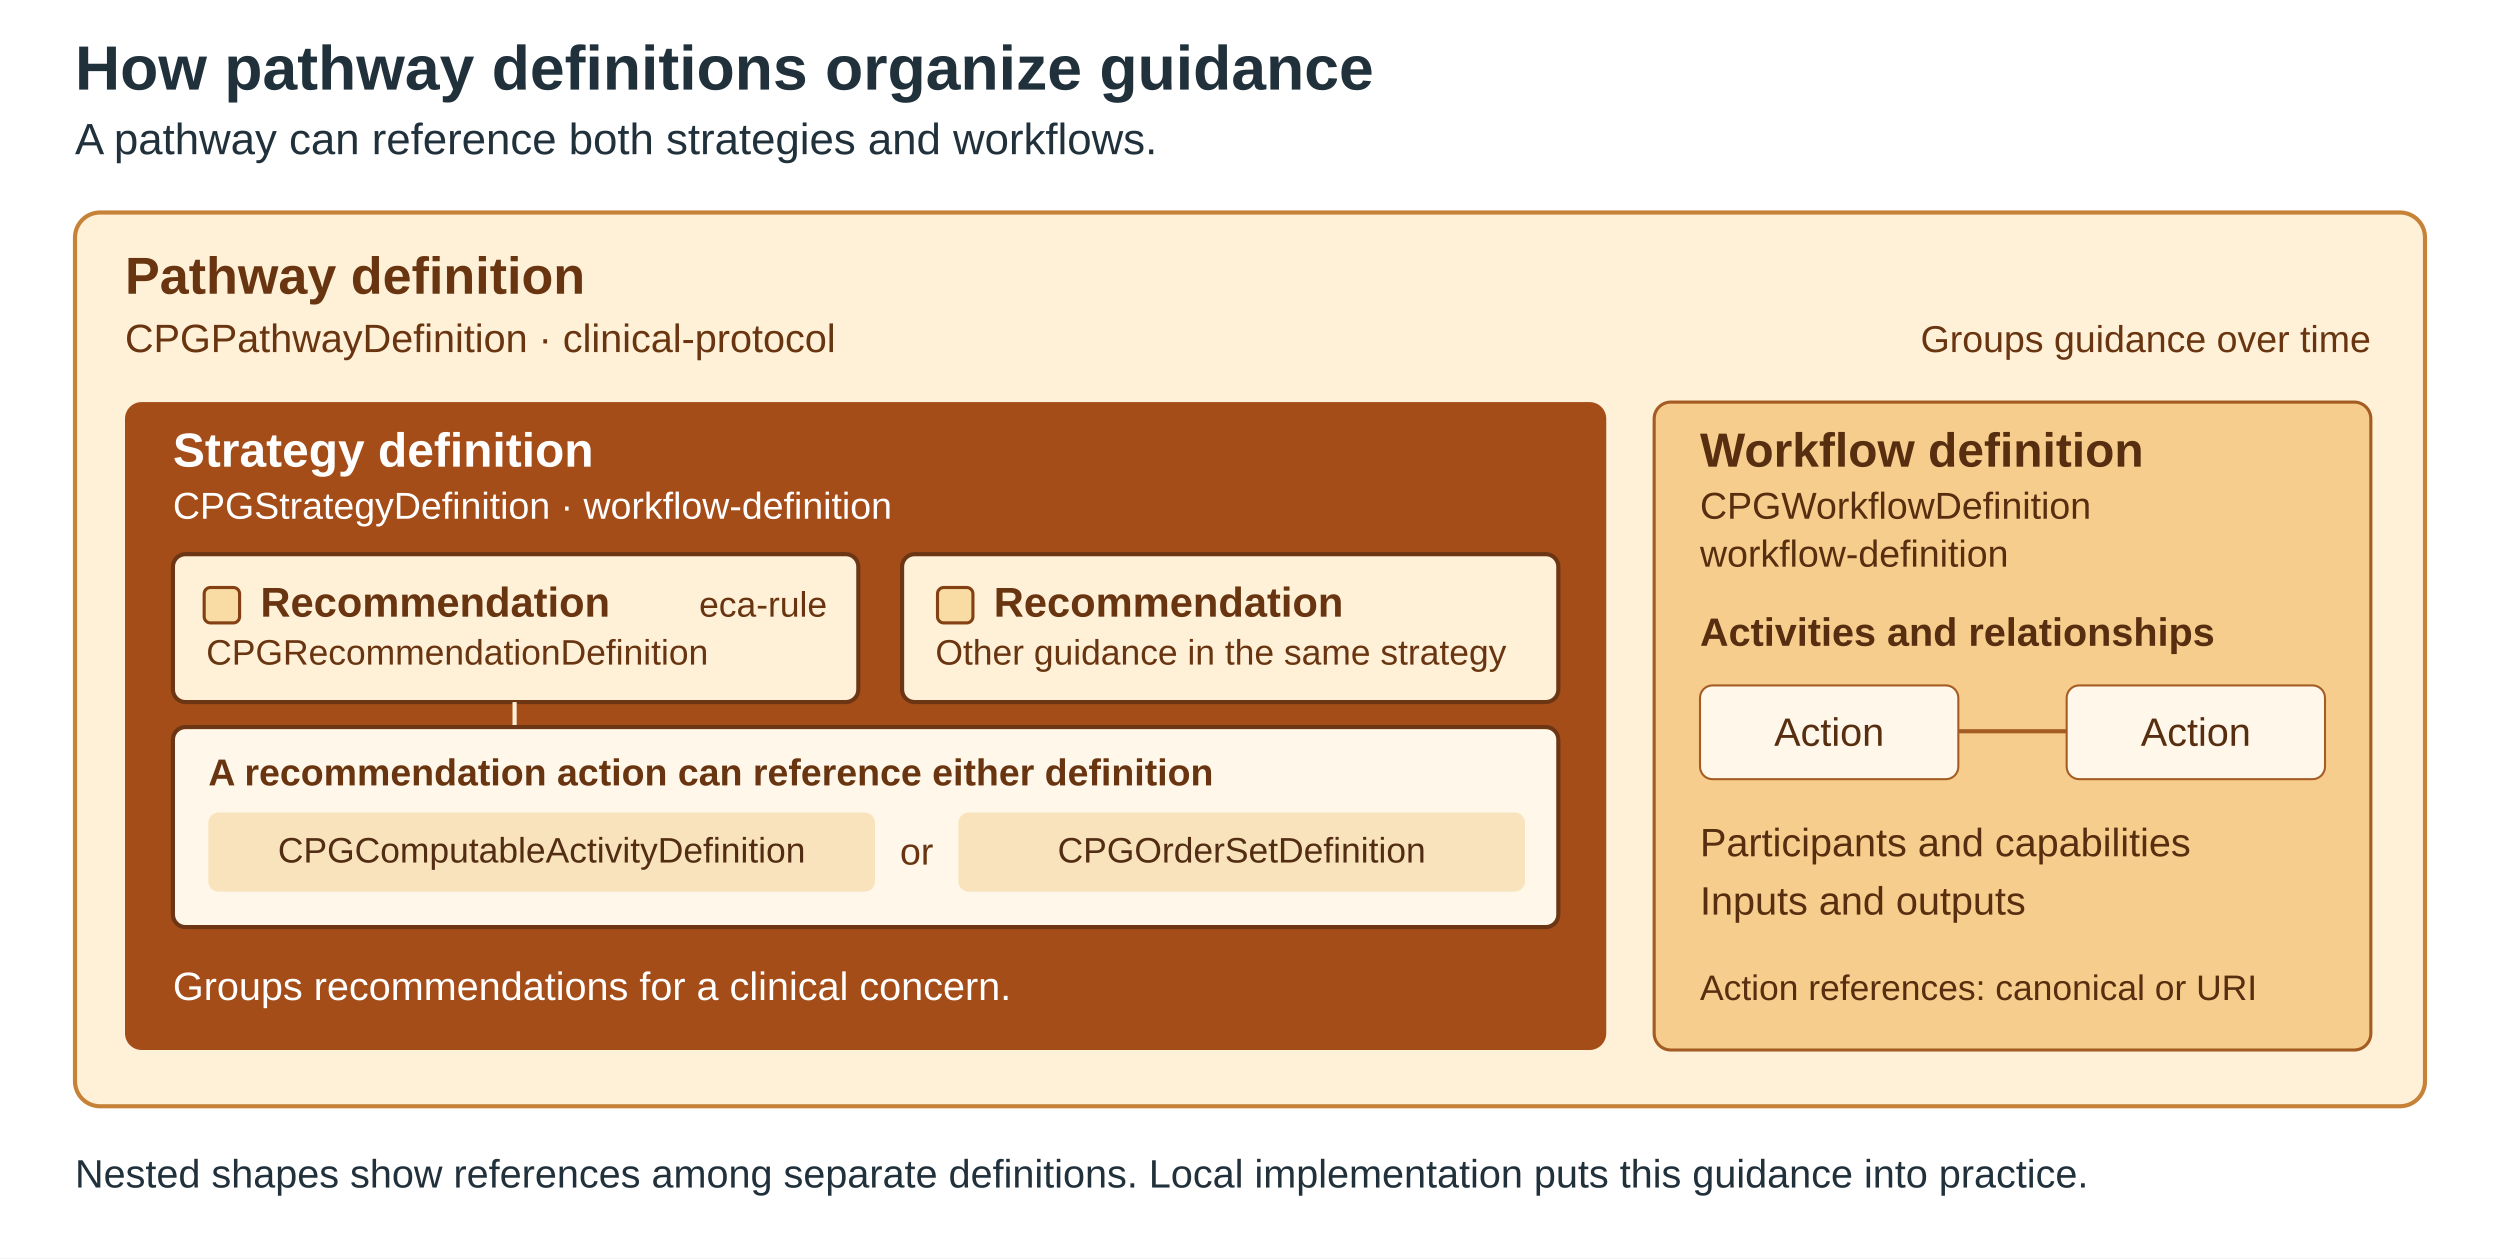
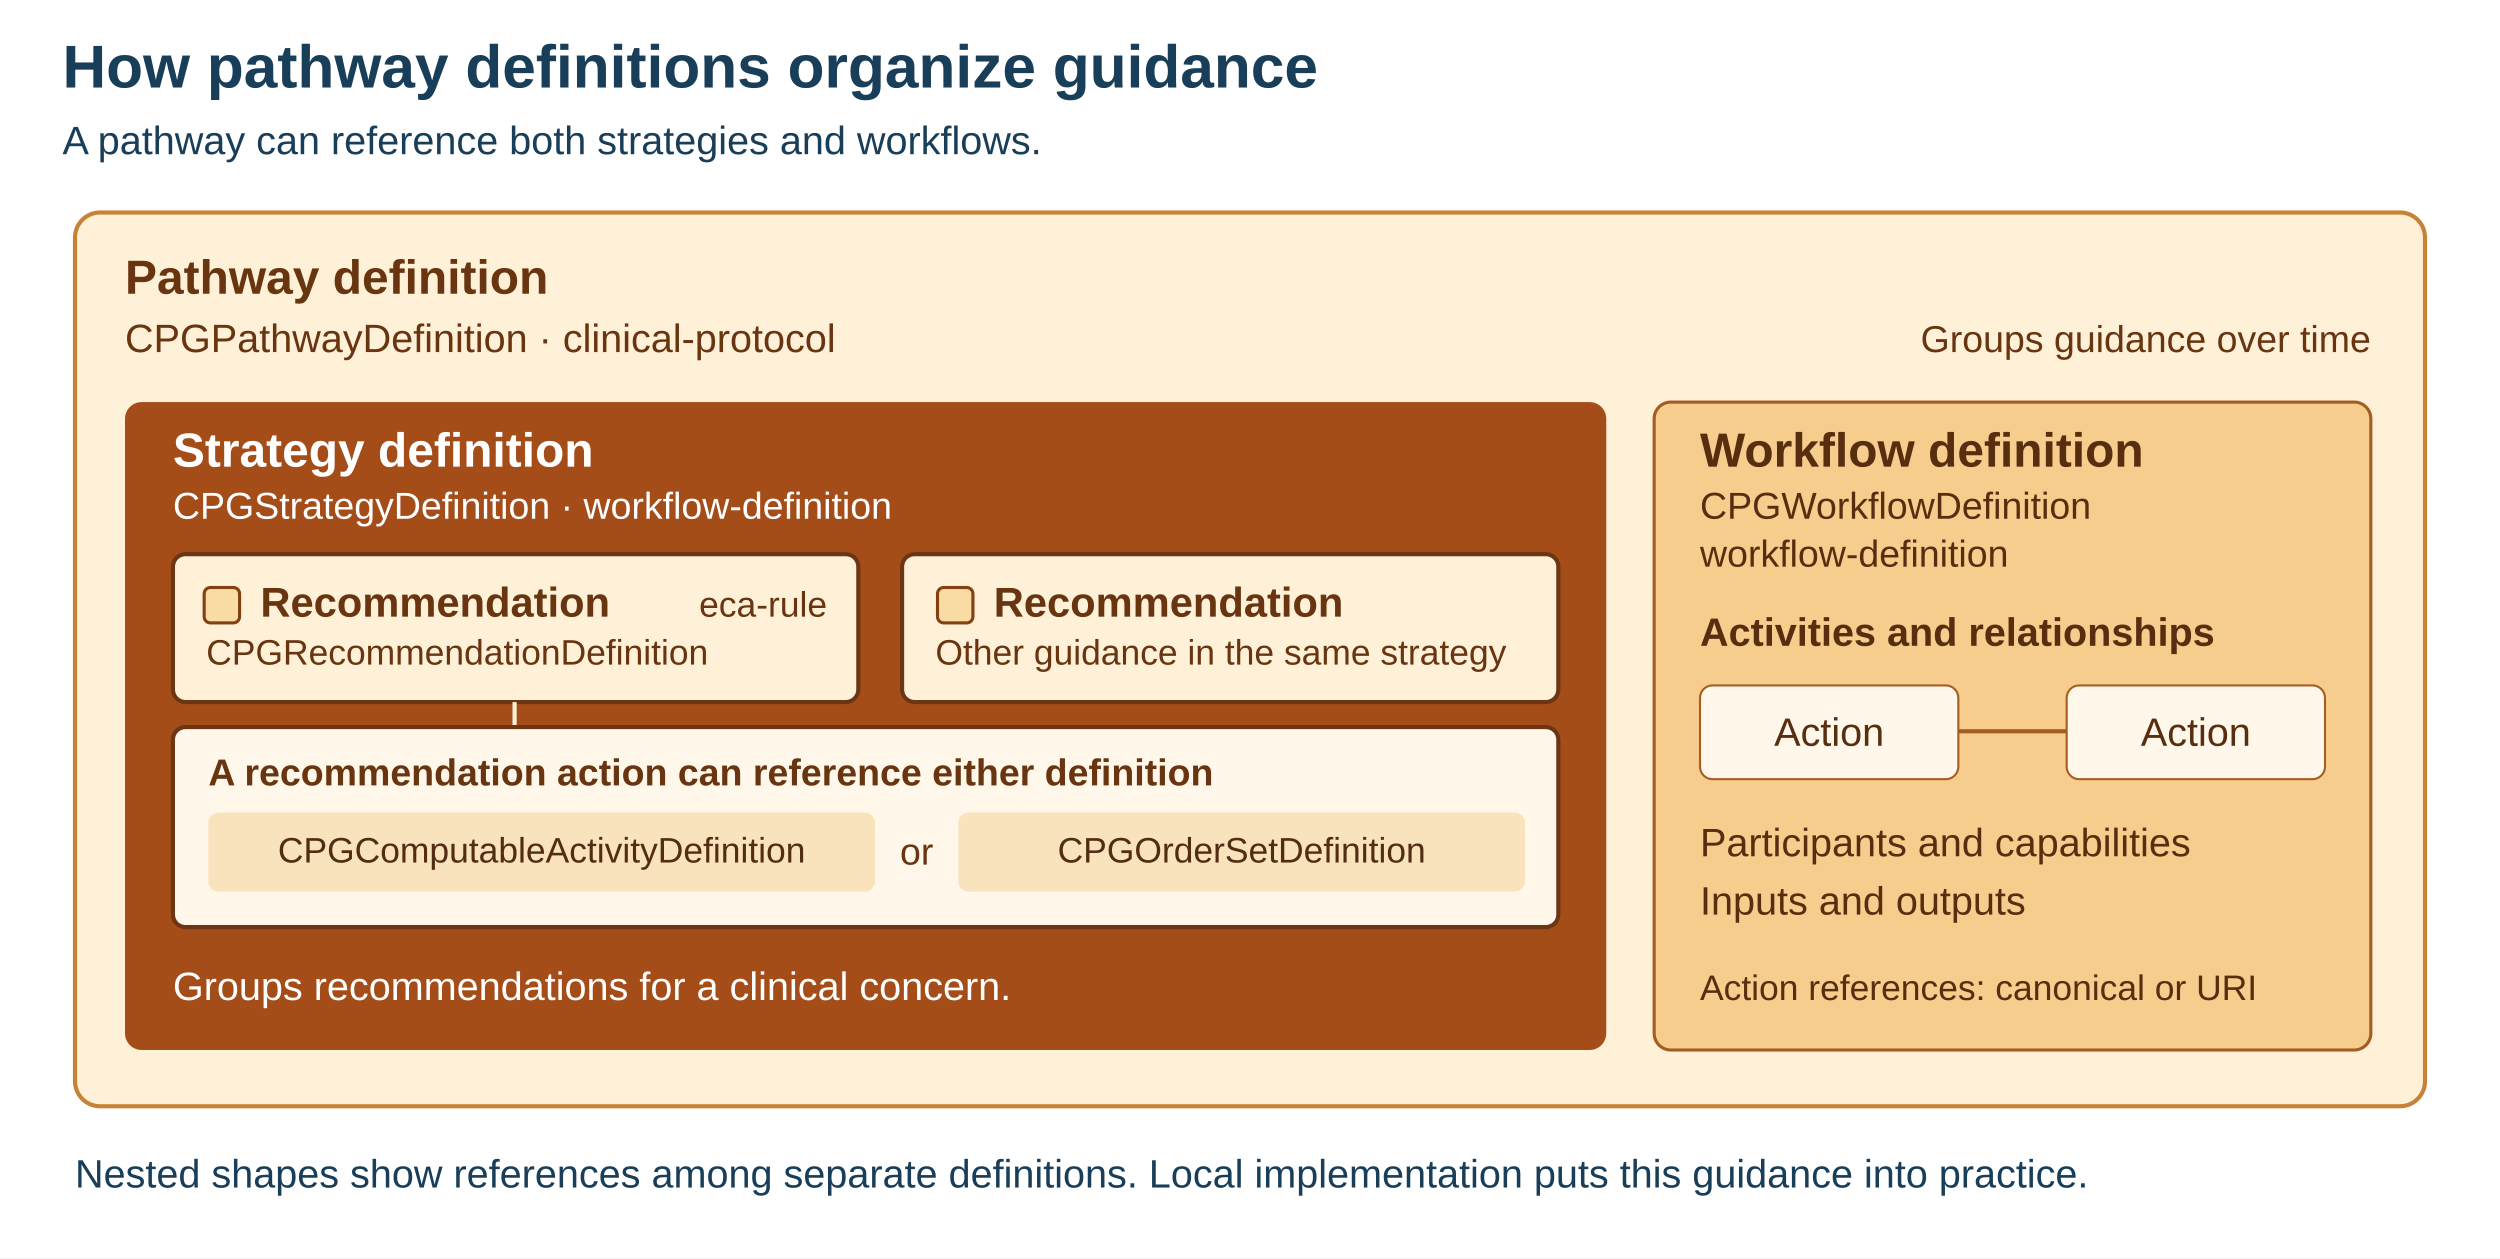
<svg xmlns="http://www.w3.org/2000/svg" viewBox="0 0 1200 604" role="img" aria-labelledby="title description">
  <rect width="1200" height="604" fill="#fff" />
-   <g font-family="Arial, Helvetica, sans-serif" fill="#21313c">
+   <g font-family="Arial, Helvetica, sans-serif" fill="#183e59">
    <g id="heading">
-       <text x="36" y="43" font-size="30" font-weight="700">How pathway definitions organize guidance</text>
-       <text x="36" y="74" font-size="21">A pathway can reference both strategies and workflows.</text>
+       <text x="30" y="42" text-anchor="start" font-size="29" fill="#183e59" font-weight="700">How pathway definitions organize guidance</text>
+       <text x="30" y="74" font-size="19">A pathway can reference both strategies and workflows.</text>
    </g>
    <g id="pathway-definition">
      <rect x="36" y="102" width="1128" height="429" rx="12" fill="#fff0d8" stroke="#c68338" stroke-width="2" />
-       <text x="60" y="141" font-size="25" font-weight="700" fill="#683510">Pathway definition</text>
+       <text x="60" y="141" font-size="23" font-weight="700" fill="#683510">Pathway definition</text>
      <text x="60" y="169" font-size="19" fill="#683510">CPGPathwayDefinition · clinical-protocol</text>
      <text x="1138" y="169" text-anchor="end" font-size="18" fill="#683510">Groups guidance over time</text>
      <g id="strategy-definition">
        <rect x="60" y="193" width="711" height="311" rx="8" fill="#a54d19" />
        <text x="83" y="224" font-size="23" font-weight="700" fill="#fff">Strategy definition</text>
        <text x="83" y="249" font-size="18" fill="#fff">CPGStrategyDefinition · workflow-definition</text>
        <g id="recommendation-definitions">
          <rect x="83" y="266" width="329" height="71" rx="6" fill="#fff0d8" stroke="#6c3615" stroke-width="2" />
          <rect x="98" y="282" width="17" height="17" rx="3" fill="#f9dba4" stroke="#824013" stroke-width="1.5" />
          <text x="125" y="296" font-size="20" font-weight="700" fill="#683510">Recommendation</text>
          <text x="397" y="296" text-anchor="end" font-size="17" fill="#683510">eca-rule</text>
          <text x="99" y="319" font-size="17" fill="#683510">CPGRecommendationDefinition</text>
          <rect x="433" y="266" width="315" height="71" rx="6" fill="#fff0d8" stroke="#6c3615" stroke-width="2" />
          <rect x="450" y="282" width="17" height="17" rx="3" fill="#f9dba4" stroke="#824013" stroke-width="1.5" />
          <text x="477" y="296" font-size="20" font-weight="700" fill="#683510">Recommendation</text>
          <text x="449" y="319" font-size="17" fill="#683510">Other guidance in the same strategy</text>
        </g>
        <g id="recommendation-action-targets">
          <path d="M247 337V349" fill="none" stroke="#fff0d8" stroke-width="2" />
          <rect x="83" y="349" width="665" height="96" rx="6" fill="#fff7e9" stroke="#6c3615" stroke-width="2" />
          <text x="100" y="377" font-size="18" font-weight="700" fill="#683510">A recommendation action can reference either definition</text>
          <rect x="100" y="390" width="320" height="38" rx="5" fill="#f9e3bc" />
          <text x="260" y="414" text-anchor="middle" font-size="17" fill="#522d13">CPGComputableActivityDefinition</text>
          <text x="440" y="415" text-anchor="middle" font-size="18" fill="#683510">or</text>
          <rect x="460" y="390" width="272" height="38" rx="5" fill="#f9e3bc" />
          <text x="596" y="414" text-anchor="middle" font-size="17" fill="#522d13">CPGOrderSetDefinition</text>
        </g>
        <text x="83" y="480" font-size="19" fill="#fff">Groups recommendations for a clinical concern.</text>
      </g>
      <g id="workflow-definition">
        <rect x="794" y="193" width="344" height="311" rx="8" fill="#f6cd8c" stroke="#a45c23" stroke-width="1.5" />
        <text x="816" y="224" font-size="23" font-weight="700" fill="#572e0f">Workflow definition</text>
        <text x="816" y="249" font-size="18" fill="#572e0f">CPGWorkflowDefinition</text>
        <text x="816" y="272" font-size="18" fill="#572e0f">workflow-definition</text>
        <g id="defined-workflow-actions" fill="#572e0f">
          <text x="816" y="310" font-size="19" font-weight="700">Activities and relationships</text>
          <rect x="816" y="329" width="124" height="45" rx="6" fill="#fff7e9" stroke="#a45c23" />
          <rect x="992" y="329" width="124" height="45" rx="6" fill="#fff7e9" stroke="#a45c23" />
          <path d="M940 351H992" fill="none" stroke="#a45c23" stroke-width="2" />
          <text x="878" y="358" text-anchor="middle" font-size="19">Action</text>
          <text x="1054" y="358" text-anchor="middle" font-size="19">Action</text>
          <text x="816" y="411" font-size="19">Participants and capabilities</text>
          <text x="816" y="439" font-size="19">Inputs and outputs</text>
          <text x="816" y="480" font-size="17">Action references: canonical or URI</text>
        </g>
      </g>
    </g>
    <g id="reference-key">
      <text x="36" y="570" font-size="19">Nested shapes show references among separate definitions. Local implementation puts this guidance into practice.</text>
    </g>
  </g>
</svg>
